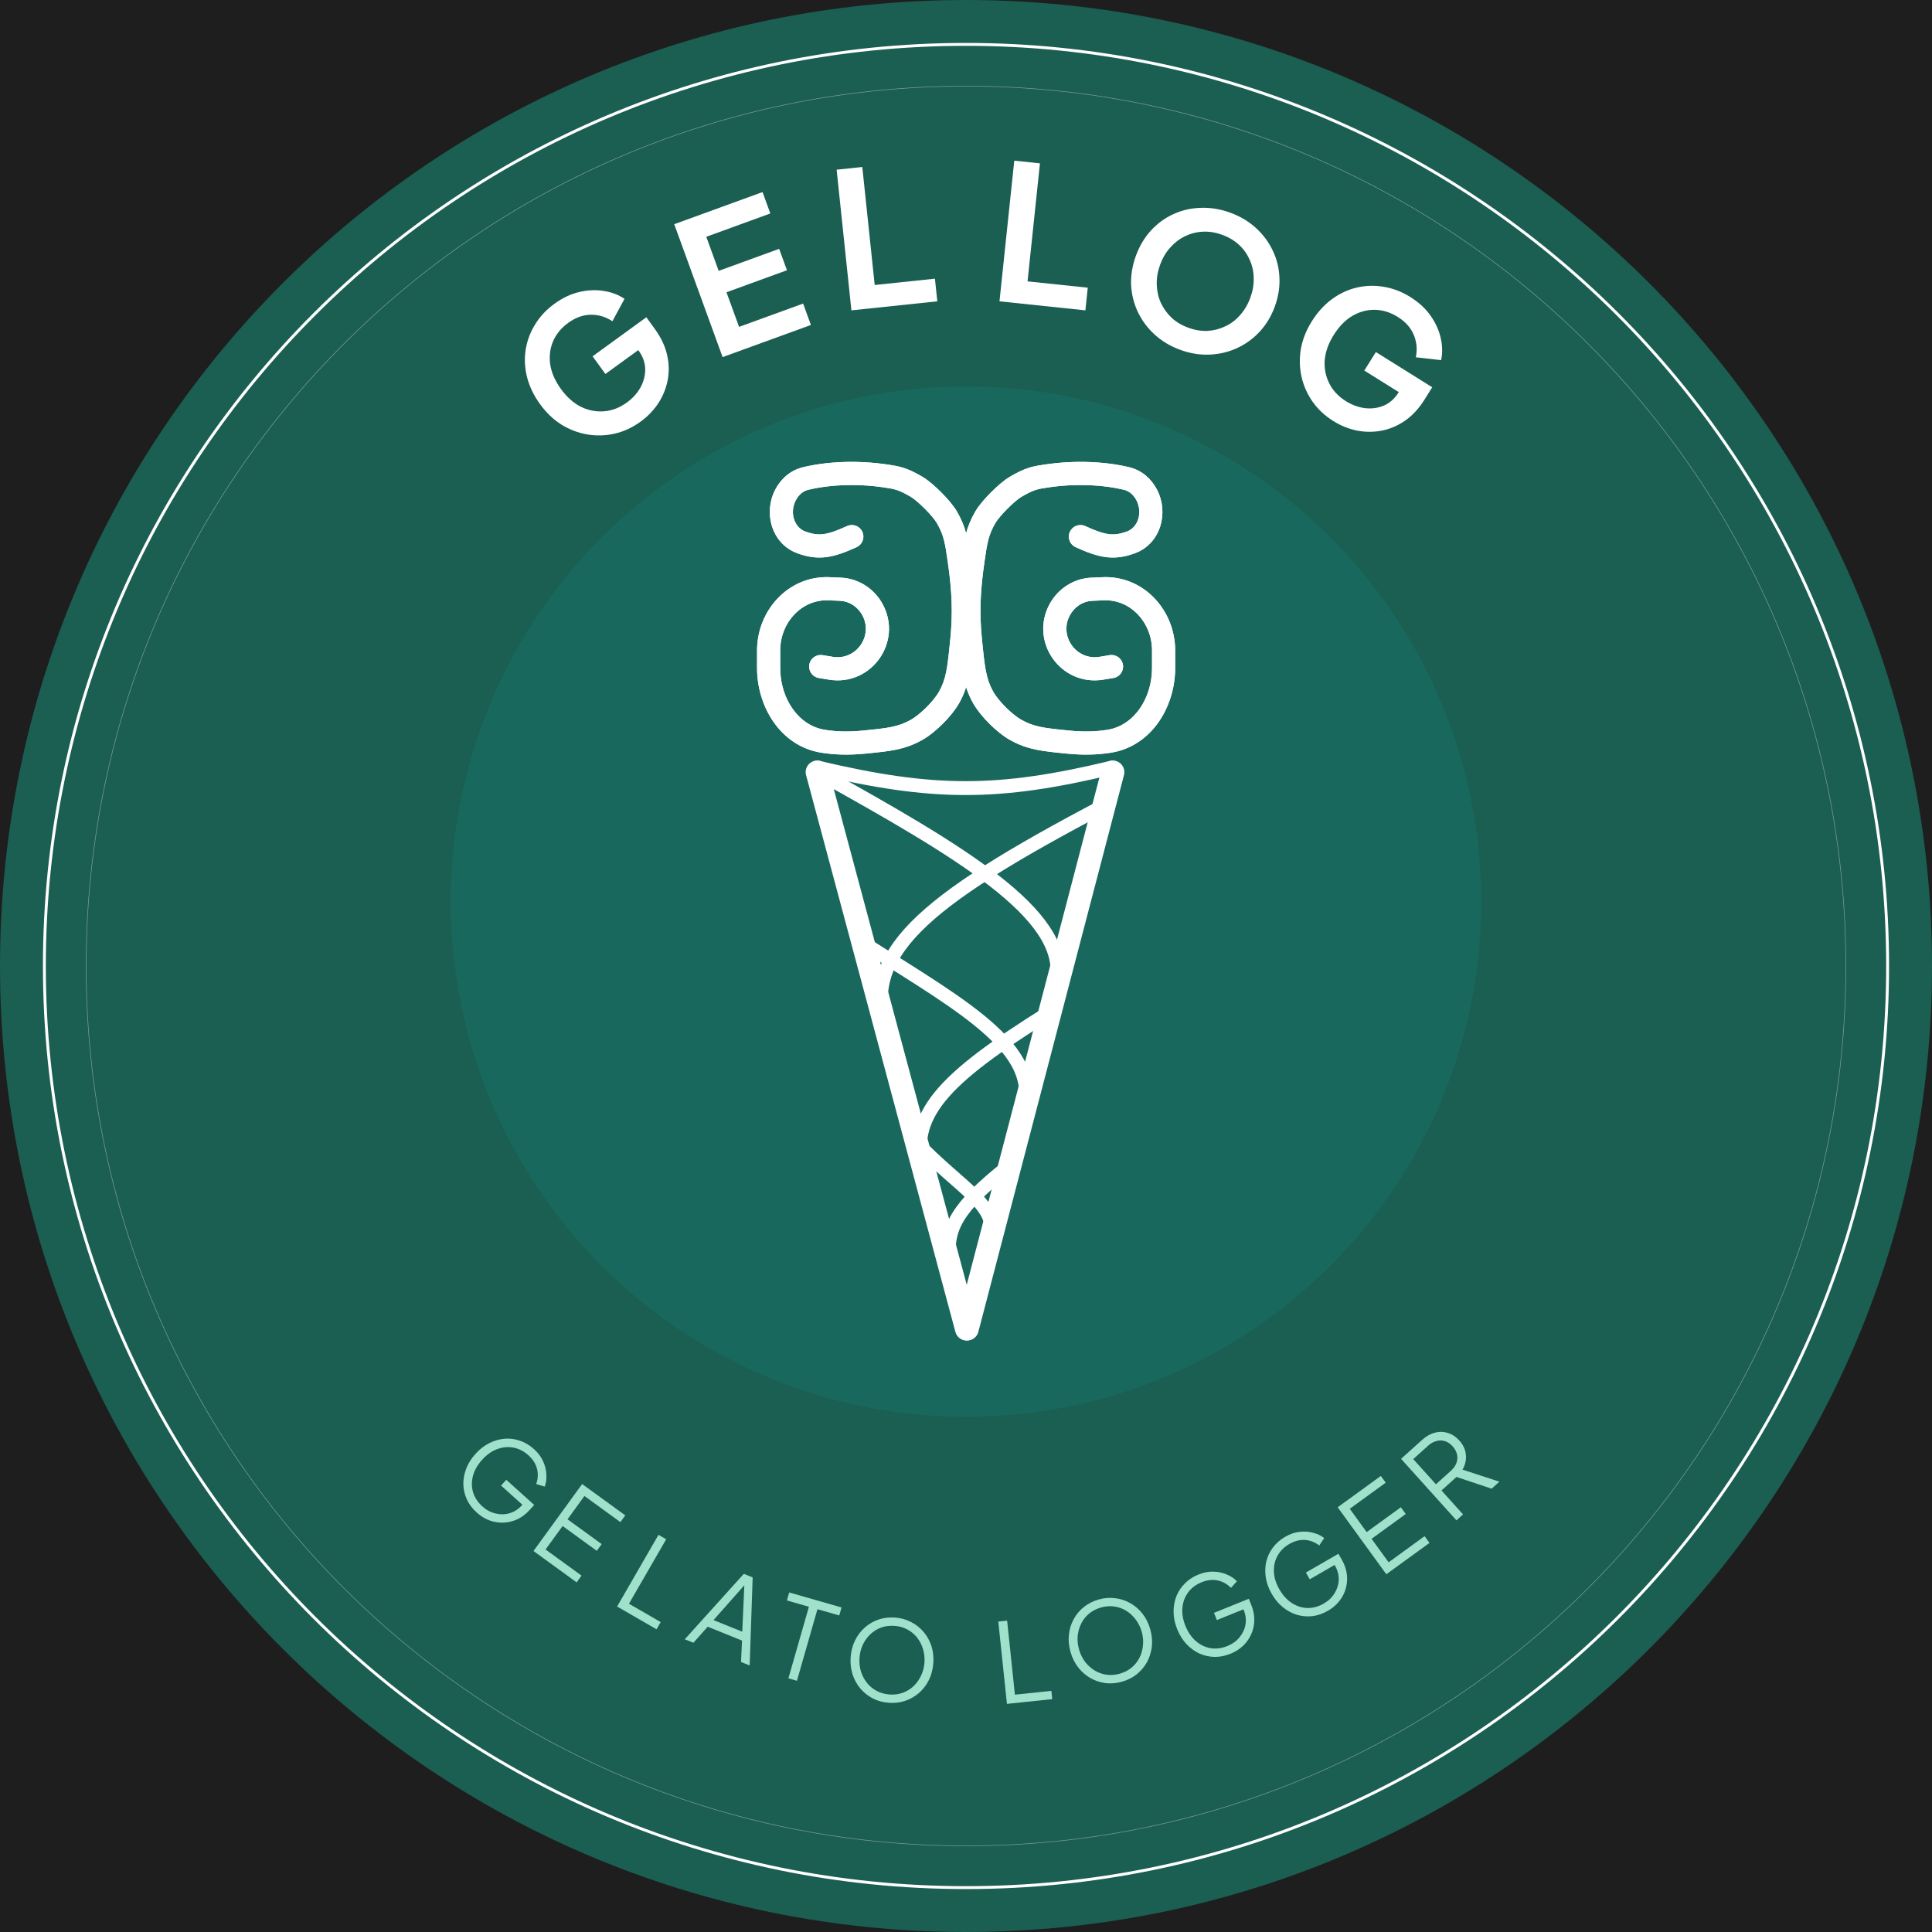
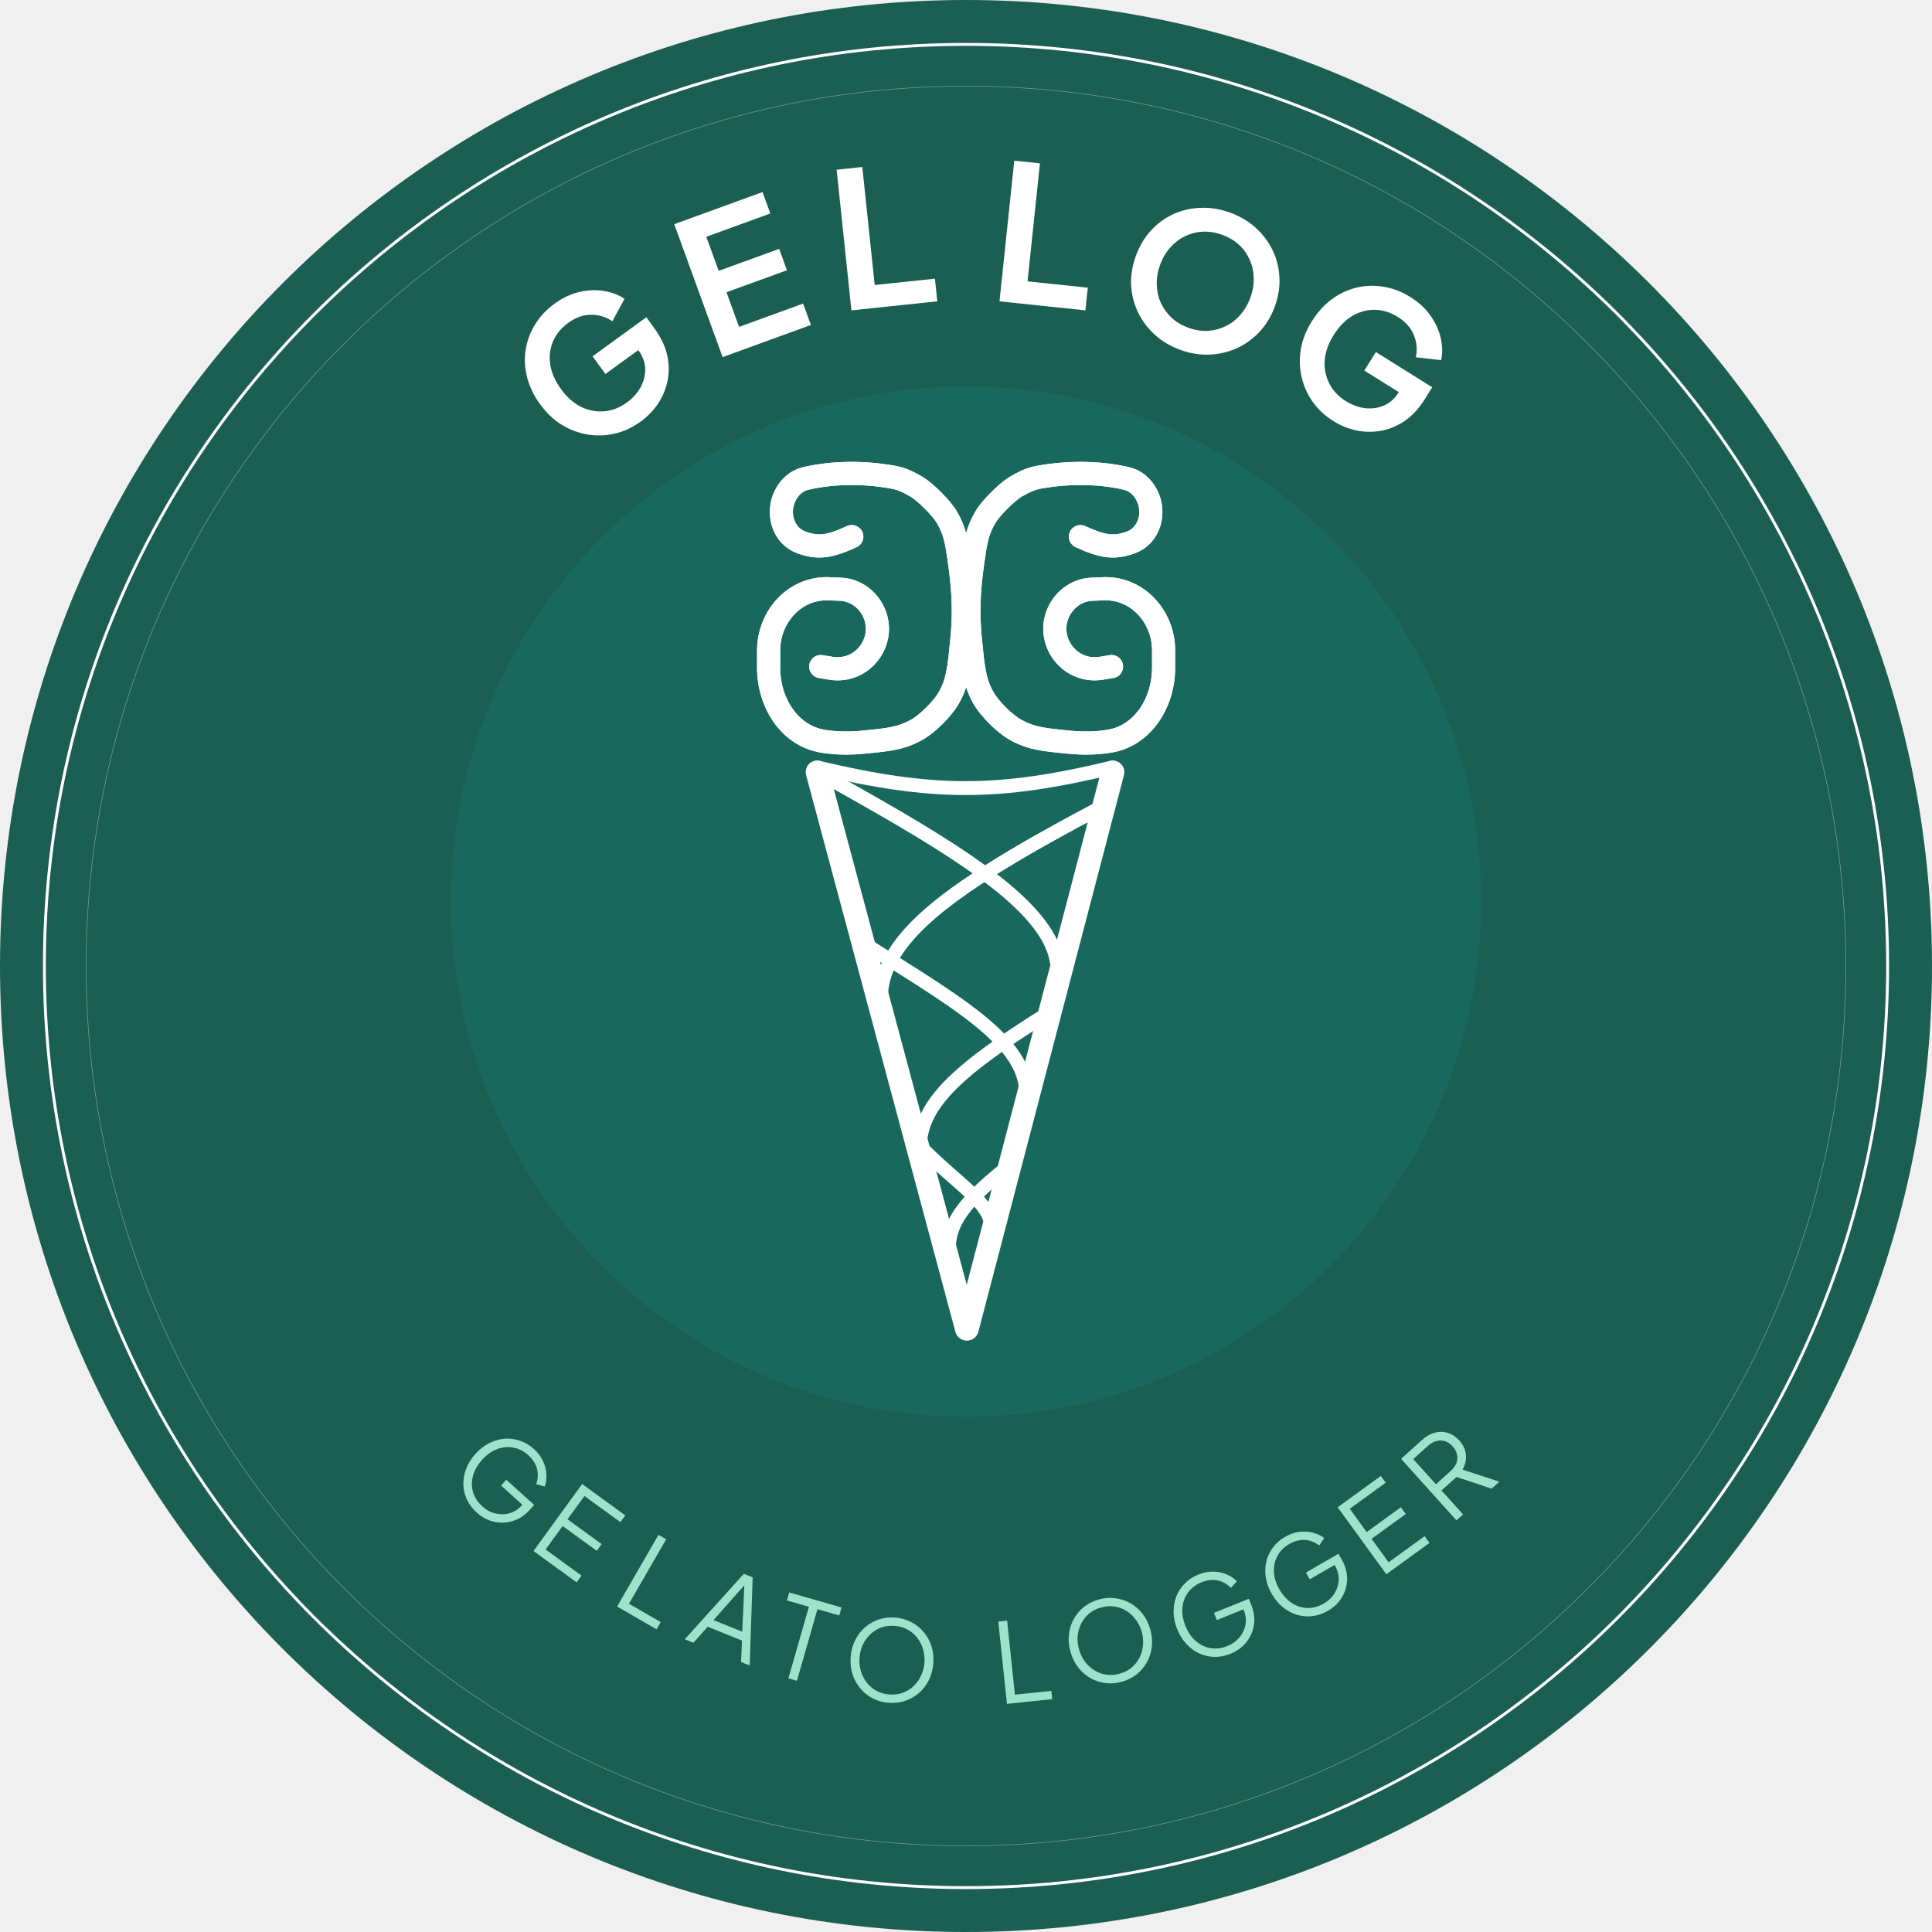
<svg xmlns="http://www.w3.org/2000/svg" width="1024" height="1024" viewBox="0 0 1024 1024" fill="none">
-   <rect width="1024" height="1024" fill="#1E1E1E" />
  <circle cx="512" cy="512" r="512" fill="#1B5E52" />
  <circle cx="512" cy="512" r="488.477" stroke="white" stroke-width="1.534" />
  <circle cx="512.001" cy="512.001" r="466.336" stroke="white" stroke-opacity="0.4" stroke-width="0.307" />
  <circle cx="512" cy="477.867" r="273.067" fill="#0D9488" fill-opacity="0.2" />
  <path d="M252.694 801.693C250.389 799.617 248.641 797.304 247.45 794.752C246.287 792.172 245.66 789.494 245.57 786.718C245.535 783.94 246.044 781.174 247.095 778.422C248.146 775.67 249.776 773.069 251.983 770.618C254.19 768.166 256.607 766.274 259.234 764.941C261.861 763.608 264.558 762.813 267.325 762.557C270.121 762.327 272.85 762.67 275.512 763.587C278.2 764.475 280.696 765.957 283.001 768.033C285.219 770.03 286.849 772.21 287.89 774.575C288.961 776.965 289.529 779.326 289.596 781.658C289.718 783.988 289.424 786.074 288.715 787.919L284.184 786.613C285.153 783.893 285.304 781.202 284.636 778.54C283.969 775.878 282.438 773.47 280.046 771.316C277.653 769.161 275.01 767.812 272.118 767.268C269.226 766.725 266.335 767.002 263.445 768.098C260.581 769.166 257.928 771.057 255.484 773.77C253.067 776.455 251.464 779.292 250.675 782.28C249.887 785.269 249.914 788.173 250.757 790.992C251.626 793.783 253.257 796.255 255.65 798.41C257.78 800.328 260.112 801.582 262.645 802.172C265.207 802.789 267.707 802.741 270.144 802.029C272.608 801.289 274.786 799.868 276.677 797.767L278.293 795.972L278.45 798.967L265.581 787.38L268.34 784.316L283.135 797.637L280.691 800.351C278.773 802.481 276.62 804.109 274.233 805.235C271.871 806.332 269.428 806.933 266.904 807.037C264.379 807.142 261.884 806.744 259.417 805.845C257.007 804.942 254.766 803.558 252.694 801.693Z" fill="#9FE1CB" />
  <path d="M282.755 822.066L308.547 786.566L331.419 803.184L328.823 806.758L309.762 792.91L300.796 805.252L318.903 818.407L316.307 821.981L298.199 808.825L289.163 821.262L308.224 835.11L305.627 838.684L282.755 822.066Z" fill="#9FE1CB" />
  <path d="M327.073 851.488L349.014 813.486L353.094 815.842L333.363 850.018L350.196 859.737L347.987 863.562L327.073 851.488Z" fill="#9FE1CB" />
  <path d="M362.943 868.847L394.235 834.164L398.932 836.061L397.348 882.748L392.761 880.894L393.281 869.543L375.096 862.196L367.53 870.701L362.943 868.847ZM378.17 858.674L393.407 864.83L394.604 838.124L395.915 838.654L378.17 858.674Z" fill="#9FE1CB" />
  <path d="M417.863 889.554L428.741 851.62L417.077 848.276L418.295 844.029L446.038 851.984L444.82 856.231L433.27 852.919L422.393 890.853L417.863 889.554Z" fill="#9FE1CB" />
  <path d="M471.097 902.513C468.043 902.287 465.225 901.527 462.643 900.233C460.104 898.903 457.91 897.165 456.061 895.02C454.215 892.835 452.825 890.331 451.893 887.505C450.964 884.641 450.621 881.564 450.865 878.274C451.109 874.985 451.9 872.012 453.239 869.355C454.581 866.659 456.324 864.386 458.469 862.537C460.617 860.649 463.044 859.254 465.749 858.352C468.493 857.453 471.392 857.117 474.447 857.343C477.501 857.57 480.298 858.348 482.837 859.678C485.419 860.972 487.633 862.711 489.479 864.896C491.328 867.041 492.719 869.526 493.651 872.351C494.583 875.177 494.928 878.234 494.684 881.524C494.44 884.813 493.647 887.806 492.305 890.502C490.966 893.159 489.223 895.431 487.075 897.319C484.93 899.168 482.483 900.562 479.736 901.5C477.031 902.402 474.152 902.74 471.097 902.513ZM471.424 898.108C473.969 898.297 476.315 897.998 478.46 897.212C480.644 896.429 482.562 895.252 484.214 893.682C485.866 892.111 487.185 890.26 488.17 888.128C489.194 885.999 489.799 883.681 489.985 881.175C490.168 878.708 489.91 876.346 489.211 874.089C488.551 871.835 487.52 869.81 486.118 868.013C484.715 866.216 482.992 864.769 480.947 863.672C478.941 862.579 476.665 861.937 474.12 861.749C471.575 861.56 469.21 861.857 467.026 862.64C464.88 863.426 462.982 864.604 461.33 866.175C459.678 867.746 458.34 869.595 457.316 871.724C456.331 873.856 455.747 876.156 455.564 878.623C455.378 881.129 455.615 883.509 456.275 885.763C456.973 888.02 458.024 890.047 459.426 891.844C460.829 893.641 462.552 895.088 464.597 896.184C466.642 897.281 468.918 897.922 471.424 898.108Z" fill="#9FE1CB" />
  <path d="M533.696 903.097L529.109 859.457L533.796 858.964L537.921 898.211L557.251 896.18L557.713 900.573L533.696 903.097Z" fill="#9FE1CB" />
  <path d="M594.765 891.318C591.821 892.162 588.914 892.424 586.045 892.103C583.202 891.733 580.542 890.862 578.065 889.489C575.577 888.078 573.407 886.209 571.555 883.88C569.692 881.514 568.306 878.746 567.396 875.575C566.487 872.405 566.201 869.341 566.538 866.385C566.864 863.392 567.714 860.656 569.087 858.179C570.449 855.664 572.243 853.516 574.469 851.734C576.733 849.941 579.337 848.623 582.281 847.778C585.225 846.934 588.118 846.697 590.961 847.066C593.831 847.387 596.51 848.253 598.998 849.664C601.475 851.037 603.639 852.887 605.491 855.216C607.344 857.544 608.724 860.293 609.634 863.464C610.543 866.635 610.834 869.717 610.508 872.711C610.171 875.667 609.321 878.402 607.959 880.917C606.586 883.394 604.773 885.548 602.521 887.378C600.295 889.16 597.71 890.474 594.765 891.318ZM593.548 887.071C596.001 886.368 598.098 885.276 599.839 883.797C601.618 882.306 603.01 880.539 604.017 878.494C605.024 876.448 605.62 874.255 605.807 871.914C606.031 869.562 605.797 867.179 605.104 864.763C604.422 862.385 603.363 860.258 601.927 858.382C600.528 856.496 598.86 854.952 596.922 853.751C594.985 852.55 592.867 851.789 590.569 851.468C588.309 851.136 585.952 851.321 583.498 852.025C581.045 852.728 578.929 853.825 577.15 855.315C575.41 856.795 574.036 858.557 573.029 860.603C572.023 862.648 571.407 864.846 571.183 867.198C570.996 869.539 571.244 871.899 571.926 874.277C572.619 876.692 573.664 878.843 575.063 880.73C576.5 882.605 578.187 884.144 580.124 885.345C582.061 886.546 584.179 887.307 586.477 887.628C588.775 887.95 591.132 887.764 593.548 887.071Z" fill="#9FE1CB" />
  <path d="M652.19 876.524C649.314 877.686 646.468 878.243 643.653 878.194C640.824 878.109 638.142 877.499 635.608 876.363C633.096 875.176 630.833 873.507 628.82 871.355C626.808 869.204 625.183 866.599 623.948 863.541C622.712 860.483 622.071 857.481 622.024 854.535C621.978 851.589 622.446 848.817 623.428 846.218C624.448 843.604 625.953 841.302 627.944 839.311C629.92 837.285 632.346 835.69 635.222 834.528C637.989 833.41 640.664 832.902 643.245 833.002C645.863 833.088 648.235 833.612 650.36 834.574C652.507 835.486 654.254 836.664 655.6 838.111L652.441 841.611C650.421 839.547 648.069 838.232 645.383 837.665C642.698 837.098 639.863 837.418 636.877 838.624C633.892 839.83 631.521 841.614 629.764 843.975C628.008 846.337 626.989 849.056 626.708 852.134C626.413 855.176 626.949 858.39 628.317 861.776C629.67 865.125 631.517 867.809 633.857 869.828C636.198 871.847 638.82 873.096 641.723 873.575C644.612 874.017 647.55 873.635 650.535 872.428C653.193 871.355 655.342 869.809 656.983 867.79C658.66 865.758 659.713 863.49 660.142 860.987C660.556 858.448 660.234 855.868 659.175 853.247L658.27 851.008L661.03 852.18L644.975 858.666L643.43 854.844L661.889 847.386L663.257 850.772C664.331 853.43 664.85 856.078 664.816 858.718C664.766 861.321 664.235 863.78 663.222 866.095C662.21 868.41 660.758 870.479 658.869 872.301C657.001 874.072 654.775 875.48 652.19 876.524Z" fill="#9FE1CB" />
  <path d="M703.833 853.743C701.146 855.294 698.406 856.241 695.612 856.585C692.798 856.894 690.058 856.663 687.39 855.891C684.737 855.065 682.264 853.727 679.971 851.876C677.679 850.026 675.708 847.673 674.059 844.816C672.41 841.96 671.357 839.076 670.901 836.166C670.445 833.255 670.522 830.445 671.134 827.734C671.779 825.003 672.949 822.514 674.644 820.266C676.319 817.984 678.499 816.068 681.186 814.517C683.77 813.025 686.348 812.149 688.918 811.889C691.523 811.609 693.944 811.798 696.183 812.456C698.436 813.059 700.329 813.984 701.864 815.228L699.222 819.134C696.935 817.371 694.422 816.396 691.684 816.209C688.946 816.021 686.183 816.733 683.395 818.343C680.606 819.952 678.507 822.049 677.096 824.632C675.685 827.214 675.055 830.049 675.205 833.137C675.336 836.19 676.314 839.298 678.14 842.46C679.946 845.589 682.148 847.99 684.747 849.663C687.345 851.337 690.116 852.209 693.058 852.278C695.98 852.314 698.836 851.527 701.624 849.917C704.107 848.484 706.02 846.654 707.364 844.427C708.742 842.18 709.469 839.788 709.546 837.25C709.602 834.678 708.924 832.168 707.51 829.72L706.303 827.628L709.199 828.404L694.203 837.063L692.141 833.492L709.382 823.538L711.208 826.701C712.641 829.183 713.525 831.734 713.858 834.352C714.171 836.937 713.988 839.446 713.307 841.88C712.626 844.313 711.477 846.564 709.859 848.631C708.256 850.645 706.247 852.349 703.833 853.743Z" fill="#9FE1CB" />
  <path d="M734.788 834.391L708.996 798.891L731.869 782.273L734.465 785.847L715.405 799.695L724.371 812.036L742.479 798.881L745.075 802.454L726.968 815.61L736.004 828.047L755.064 814.199L757.661 817.773L734.788 834.391Z" fill="#9FE1CB" />
  <path d="M771.954 805.824L742.592 773.215L753.797 763.125C755.927 761.207 758.176 759.949 760.543 759.35C762.884 758.722 765.175 758.773 767.416 759.502C769.661 760.176 771.677 761.505 773.463 763.489C775.539 765.794 776.7 768.316 776.945 771.053C777.22 773.765 776.624 776.389 775.157 778.925L794.715 785.33L790.6 789.035L769.983 782.157L773.568 781.386L764.026 789.978L775.455 802.671L771.954 805.824ZM761.07 786.695L768.949 779.601C770.349 778.34 771.339 776.974 771.916 775.502C772.467 774.002 772.588 772.493 772.279 770.975C771.943 769.429 771.157 767.969 769.922 766.598C768.687 765.226 767.331 764.307 765.854 763.841C764.377 763.374 762.877 763.351 761.354 763.772C759.804 764.163 758.329 764.989 756.928 766.251L749.049 773.345L761.07 786.695Z" fill="#9FE1CB" />
  <path d="M339.576 223.438C335.235 226.593 330.647 228.724 325.813 229.831C320.979 230.938 316.154 231.086 311.335 230.275C306.517 229.464 301.942 227.731 297.608 225.075C293.328 222.381 289.552 218.781 286.279 214.277C283.007 209.772 280.723 205.088 279.428 200.225C278.148 195.268 277.86 190.42 278.562 185.681C279.28 180.848 280.932 176.331 283.518 172.13C286.065 167.875 289.509 164.171 293.851 161.016C298.192 157.862 302.605 155.775 307.088 154.757C311.626 153.698 315.976 153.523 320.138 154.23C324.261 154.883 327.883 156.273 331.004 158.4L324.584 170.278C321.157 167.959 317.378 166.808 313.245 166.825C309.112 166.843 305.092 168.271 301.184 171.11C297.386 173.87 294.671 177.21 293.042 181.13C291.467 185.011 291.009 189.117 291.668 193.447C292.381 197.738 294.275 202 297.35 206.233C300.426 210.466 303.941 213.592 307.895 215.611C311.864 217.537 315.965 218.33 320.196 217.992C324.428 217.653 328.443 216.104 332.242 213.344C335.336 211.097 337.751 208.43 339.489 205.343C341.187 202.203 342.014 198.948 341.971 195.579C341.889 192.157 340.724 188.899 338.477 185.805L335.106 181.165L343.347 181.894L320.879 198.218L314.078 188.856L342.569 168.156L347.005 174.261C350.396 178.929 352.605 183.625 353.634 188.35C354.662 193.075 354.707 197.645 353.768 202.058C352.844 206.378 351.152 210.384 348.695 214.077C346.197 217.716 343.158 220.836 339.576 223.438Z" fill="white" />
  <path d="M382.996 189.276L357.357 118.834L404.161 101.799L408.291 113.145L374.346 125.5L380.919 143.559L412.973 131.893L417.102 143.239L385.049 154.906L391.726 173.249L425.67 160.894L429.8 172.241L382.996 189.276Z" fill="white" />
  <path d="M451.262 164.494L443.43 89.941L457.039 88.511L463.61 151.055L495.533 147.701L496.794 159.71L451.262 164.494Z" fill="white" />
  <path d="M529.748 159.706L537.584 85.154L551.193 86.585L544.62 149.128L576.542 152.483L575.28 164.492L529.748 159.706Z" fill="white" />
  <path d="M625.557 185.424C620.388 183.543 615.898 180.874 612.088 177.417C608.278 173.96 605.299 169.985 603.151 165.491C601.003 160.997 599.787 156.2 599.502 151.099C599.303 145.958 600.144 140.803 602.025 135.634C603.929 130.402 606.599 125.913 610.033 122.166C613.467 118.419 617.451 115.514 621.984 113.452C626.518 111.391 631.344 110.292 636.462 110.156C641.603 109.956 646.789 110.809 652.021 112.713C657.253 114.618 661.774 117.298 665.584 120.755C669.394 124.212 672.373 128.188 674.521 132.681C676.692 137.112 677.888 141.866 678.11 146.944C678.395 152.045 677.586 157.211 675.682 162.443C673.8 167.612 671.1 172.09 667.58 175.877C664.083 179.601 660.067 182.494 655.533 184.556C650.999 186.618 646.162 187.749 641.021 187.948C635.943 188.17 630.788 187.329 625.557 185.424ZM629.824 173.7C633.291 174.962 636.692 175.521 640.028 175.379C643.386 175.174 646.538 174.358 649.485 172.932C652.494 171.529 655.116 169.521 657.352 166.908C659.651 164.318 661.443 161.258 662.728 157.728C664.013 154.198 664.595 150.734 664.476 147.336C664.443 143.897 663.724 140.673 662.321 137.664C661.004 134.614 659.113 131.963 656.65 129.71C654.186 127.457 651.221 125.7 647.754 124.438C644.35 123.199 640.98 122.651 637.645 122.793C634.309 122.935 631.125 123.739 628.093 125.206C625.147 126.632 622.524 128.64 620.225 131.23C617.949 133.756 616.169 136.785 614.884 140.315C613.599 143.845 613.005 147.34 613.102 150.802C613.198 154.264 613.916 157.488 615.257 160.474C616.66 163.483 618.582 166.146 621.023 168.462C623.486 170.715 626.42 172.461 629.824 173.7Z" fill="white" />
  <path d="M706.73 223.189C702.179 220.345 698.485 216.89 695.647 212.823C692.81 208.756 690.865 204.337 689.812 199.566C688.759 194.795 688.652 189.903 689.49 184.89C690.386 179.913 692.309 175.063 695.259 170.341C698.21 165.62 701.697 161.748 705.721 158.725C709.838 155.682 714.225 153.598 718.882 152.474C723.632 151.329 728.439 151.168 733.302 151.993C738.201 152.76 742.927 154.566 747.478 157.41C752.029 160.253 755.616 163.563 758.24 167.338C760.921 171.149 762.714 175.117 763.617 179.241C764.556 183.308 764.624 187.187 763.821 190.877L750.403 189.375C751.27 185.329 750.921 181.393 749.357 177.568C747.792 173.742 744.962 170.55 740.866 167.991C736.884 165.502 732.77 164.237 728.525 164.195C724.337 164.188 720.359 165.301 716.59 167.534C712.879 169.803 709.637 173.156 706.864 177.593C704.092 182.03 702.51 186.46 702.119 190.883C701.821 195.284 702.621 199.384 704.52 203.18C706.419 206.977 709.359 210.12 713.342 212.608C716.584 214.634 719.962 215.875 723.474 216.33C727.023 216.727 730.35 216.276 733.458 214.974C736.6 213.616 739.185 211.315 741.211 208.073L744.25 203.209L746.661 211.123L723.11 196.406L729.242 186.593L759.108 205.255L755.109 211.655C752.052 216.547 748.525 220.355 744.529 223.079C740.533 225.803 736.314 227.556 731.87 228.338C727.518 229.1 723.17 229.033 718.825 228.137C714.516 227.185 710.484 225.535 706.73 223.189Z" fill="white" />
  <path d="M503.336 667.969C501.19 651.413 506.967 639.978 534.367 618.31" stroke="white" stroke-width="7.362" />
  <path d="M489.535 622.121C480.972 591.378 498.978 572.355 556.482 536.433" stroke="white" stroke-width="3.068" />
  <path d="M469.676 547.194C456.963 506.064 485.669 479.321 586.172 426.558" stroke="white" stroke-width="3.068" />
  <path d="M455.86 498.809C514.077 535.691 555.127 557.554 541.178 593.564" stroke="white" stroke-width="3.068" />
  <path d="M433.968 409.613C508.824 451.217 565.298 484.438 560.184 518.741" stroke="white" stroke-width="3.068" />
  <path d="M485.312 605.143C508.645 629.839 530.277 639.061 524.657 656.67" stroke="white" stroke-width="7.362" />
  <path d="M512.613 704.345L589.795 409.245" stroke="white" stroke-width="4.908" stroke-linecap="round" stroke-linejoin="round" />
  <path d="M512.307 704.346L433.16 409.232" stroke="white" stroke-width="4.908" stroke-linecap="round" stroke-linejoin="round" />
  <path d="M589.124 353.299L583.761 354.181C566.294 357.056 553.204 338.522 561.755 323.021C565.148 316.87 571.366 312.728 578.38 312.324C580.694 312.191 582.948 312.095 585.202 312.035C603.009 311.568 616.733 326.94 616.733 344.752V354.045C616.733 372.27 605.811 390.073 587.806 392.89C580.929 393.966 574.175 394.107 566.395 393.35C553.13 392.06 546.498 391.414 538.313 386.838C532.379 383.521 524.418 375.567 521.095 369.636C516.512 361.455 515.786 354.066 514.334 339.289C512.913 324.823 513.389 313.017 515.713 296.92C517.188 286.705 517.926 281.598 522.309 274.073C525.034 269.396 533.653 260.744 538.32 258.002C545.828 253.59 548.81 253.148 554.773 252.264C570.382 249.951 585.627 250.818 597.305 253.665C601.902 254.786 605.557 258.095 607.758 262.284C612.695 271.682 609.256 283.966 599.258 287.535C590.277 290.742 584.414 289.791 572.649 284.421" stroke="white" stroke-width="12.271" stroke-linecap="round" stroke-linejoin="round" />
  <path d="M435.001 353.299L440.364 354.181C457.831 357.056 470.921 338.522 462.37 323.021C458.977 316.87 452.759 312.728 445.745 312.324C443.431 312.191 441.177 312.095 438.923 312.035C421.116 311.568 407.392 326.94 407.392 344.752V354.045C407.392 372.27 418.314 390.073 436.319 392.89C443.196 393.966 449.95 394.107 457.73 393.35C470.995 392.06 477.627 391.414 485.812 386.838C491.746 383.521 499.707 375.567 503.03 369.636C507.613 361.455 508.339 354.066 509.791 339.289C511.212 324.823 510.736 313.017 508.412 296.92C506.937 286.705 506.199 281.598 501.816 274.073C499.091 269.396 490.472 260.744 485.805 258.002C478.297 253.59 475.315 253.148 469.352 252.264C453.743 249.951 438.498 250.818 426.82 253.665C422.223 254.786 418.568 258.095 416.367 262.284C411.43 271.682 414.869 283.966 424.867 287.535C433.848 290.742 439.711 289.791 451.476 284.421" stroke="white" stroke-width="12.271" stroke-linecap="round" stroke-linejoin="round" />
  <path d="M432.854 408.312C494.199 422.795 528.458 422.971 589.306 408.312M432.854 408.312C494.199 422.795 528.458 422.971 589.306 408.312" stroke="white" stroke-width="3.068" stroke-linecap="round" />
  <path d="M489.535 622.121C480.972 591.378 498.978 572.355 556.482 536.433" stroke="white" stroke-width="7.362" />
  <path d="M469.676 547.194C456.963 506.064 485.669 479.321 586.172 426.558" stroke="white" stroke-width="7.362" />
  <path d="M455.86 498.809C514.077 535.691 555.127 557.554 541.178 593.564" stroke="white" stroke-width="7.362" />
  <path d="M433.968 409.613C508.824 451.217 565.298 484.438 560.184 518.741" stroke="white" stroke-width="7.362" />
  <path d="M512.613 704.345L589.795 409.245" stroke="white" stroke-width="12.271" stroke-linecap="round" stroke-linejoin="round" />
  <path d="M512.307 704.346L433.16 409.232" stroke="white" stroke-width="12.271" stroke-linecap="round" stroke-linejoin="round" />
  <path d="M553.873 246.196C570.209 243.774 586.257 244.657 598.758 247.705C605.39 249.322 610.338 254.005 613.189 259.431C619.48 271.405 615.566 288.229 601.322 293.314C596.171 295.153 591.476 295.939 586.236 295.283C581.215 294.654 576.11 292.745 570.102 290.003C567.019 288.596 565.661 284.956 567.068 281.874C568.475 278.791 572.115 277.433 575.197 278.84C580.954 281.468 584.663 282.719 587.76 283.107C590.638 283.468 593.365 283.125 597.196 281.758C602.948 279.704 605.911 271.961 602.326 265.138C600.775 262.187 598.415 260.252 595.852 259.627C584.998 256.98 570.555 256.128 555.673 258.334C552.614 258.788 550.867 259.06 548.985 259.658C547.149 260.242 544.962 261.216 541.429 263.292C539.792 264.254 536.918 266.647 533.933 269.643C530.948 272.639 528.567 275.522 527.611 277.162C523.888 283.554 523.262 287.581 521.787 297.798C519.519 313.503 519.077 324.806 520.441 338.69C521.921 353.758 522.606 359.781 526.448 366.637C527.736 368.936 530.141 371.959 533.062 374.878C535.983 377.796 539.008 380.198 541.308 381.484C548.199 385.336 553.539 385.935 566.99 387.244C574.321 387.958 580.553 387.816 586.858 386.829C600.926 384.628 610.598 370.323 610.598 354.046V344.753C610.598 329.871 599.222 317.806 585.364 318.17C583.178 318.227 580.988 318.32 578.733 318.45C573.954 318.725 569.566 321.564 567.127 325.986C561.052 337.001 570.353 350.17 582.766 348.128L588.128 347.246C591.471 346.696 594.628 348.96 595.178 352.303C595.728 355.647 593.464 358.803 590.12 359.353L584.758 360.236C562.235 363.942 545.358 340.045 556.383 320.059C560.731 312.176 568.78 306.732 578.028 306.199C580.401 306.063 582.719 305.964 585.042 305.903C606.798 305.332 622.869 324.009 622.869 344.753V354.046C622.869 374.218 610.696 395.52 588.754 398.953C581.307 400.118 574.03 400.258 565.802 399.458C552.723 398.185 544.798 397.494 535.32 392.195C531.686 390.163 527.763 386.929 524.389 383.558C521.015 380.188 517.778 376.267 515.743 372.635C510.418 363.131 509.652 354.376 508.229 339.889C506.751 324.842 507.261 312.531 509.642 296.044C511.116 285.832 511.965 279.644 517.008 270.986C518.777 267.949 522.068 264.167 525.24 260.983C528.413 257.798 532.182 254.494 535.213 252.713C539.187 250.377 542.245 248.925 545.267 247.964C548.244 247.017 550.969 246.626 553.873 246.196Z" fill="white" />
  <path d="M470.252 246.196C453.916 243.774 437.868 244.657 425.367 247.705C418.735 249.322 413.787 254.005 410.936 259.431C404.645 271.405 408.559 288.229 422.803 293.314C427.954 295.153 432.649 295.939 437.889 295.283C442.91 294.654 448.015 292.745 454.023 290.003C457.106 288.596 458.464 284.956 457.057 281.874C455.65 278.791 452.01 277.433 448.928 278.84C443.171 281.468 439.462 282.719 436.365 283.107C433.487 283.468 430.76 283.125 426.929 281.758C421.177 279.704 418.214 271.961 421.799 265.138C423.35 262.187 425.71 260.252 428.273 259.627C439.127 256.98 453.57 256.128 468.452 258.334C471.511 258.788 473.258 259.06 475.14 259.658C476.976 260.242 479.163 261.216 482.696 263.292C484.333 264.254 487.207 266.647 490.192 269.643C493.177 272.639 495.558 275.522 496.514 277.162C500.237 283.554 500.863 287.581 502.338 297.798C504.606 313.503 505.048 324.806 503.684 338.69C502.204 353.758 501.519 359.781 497.677 366.637C496.389 368.936 493.984 371.959 491.063 374.878C488.142 377.796 485.117 380.198 482.817 381.484C475.926 385.336 470.586 385.935 457.135 387.244C449.804 387.958 443.572 387.816 437.267 386.829C423.199 384.628 413.527 370.323 413.527 354.046V344.753C413.527 329.871 424.903 317.806 438.761 318.17C440.947 318.227 443.137 318.32 445.392 318.45C450.171 318.725 454.559 321.564 456.998 325.986C463.073 337.001 453.772 350.17 441.359 348.128L435.997 347.246C432.654 346.696 429.497 348.96 428.947 352.303C428.397 355.647 430.661 358.803 434.005 359.353L439.367 360.236C461.89 363.942 478.767 340.045 467.742 320.059C463.394 312.176 455.345 306.732 446.097 306.199C443.724 306.063 441.406 305.964 439.083 305.903C417.327 305.332 401.256 324.009 401.256 344.753V354.046C401.256 374.218 413.429 395.52 435.371 398.953C442.818 400.118 450.095 400.258 458.323 399.458C471.402 398.185 479.327 397.494 488.805 392.195C492.439 390.163 496.362 386.929 499.736 383.558C503.11 380.188 506.347 376.267 508.382 372.635C513.707 363.131 514.473 354.376 515.896 339.889C517.374 324.842 516.864 312.531 514.483 296.044C513.009 285.832 512.16 279.644 507.117 270.986C505.348 267.949 502.057 264.167 498.885 260.983C495.712 257.798 491.943 254.494 488.912 252.713C484.938 250.377 481.88 248.925 478.858 247.964C475.881 247.017 473.156 246.626 470.252 246.196Z" fill="white" />
  <path d="M433.16 406.777C494.506 421.26 528.764 421.436 589.613 406.777" stroke="white" stroke-width="7.362" stroke-linecap="round" />
</svg>
